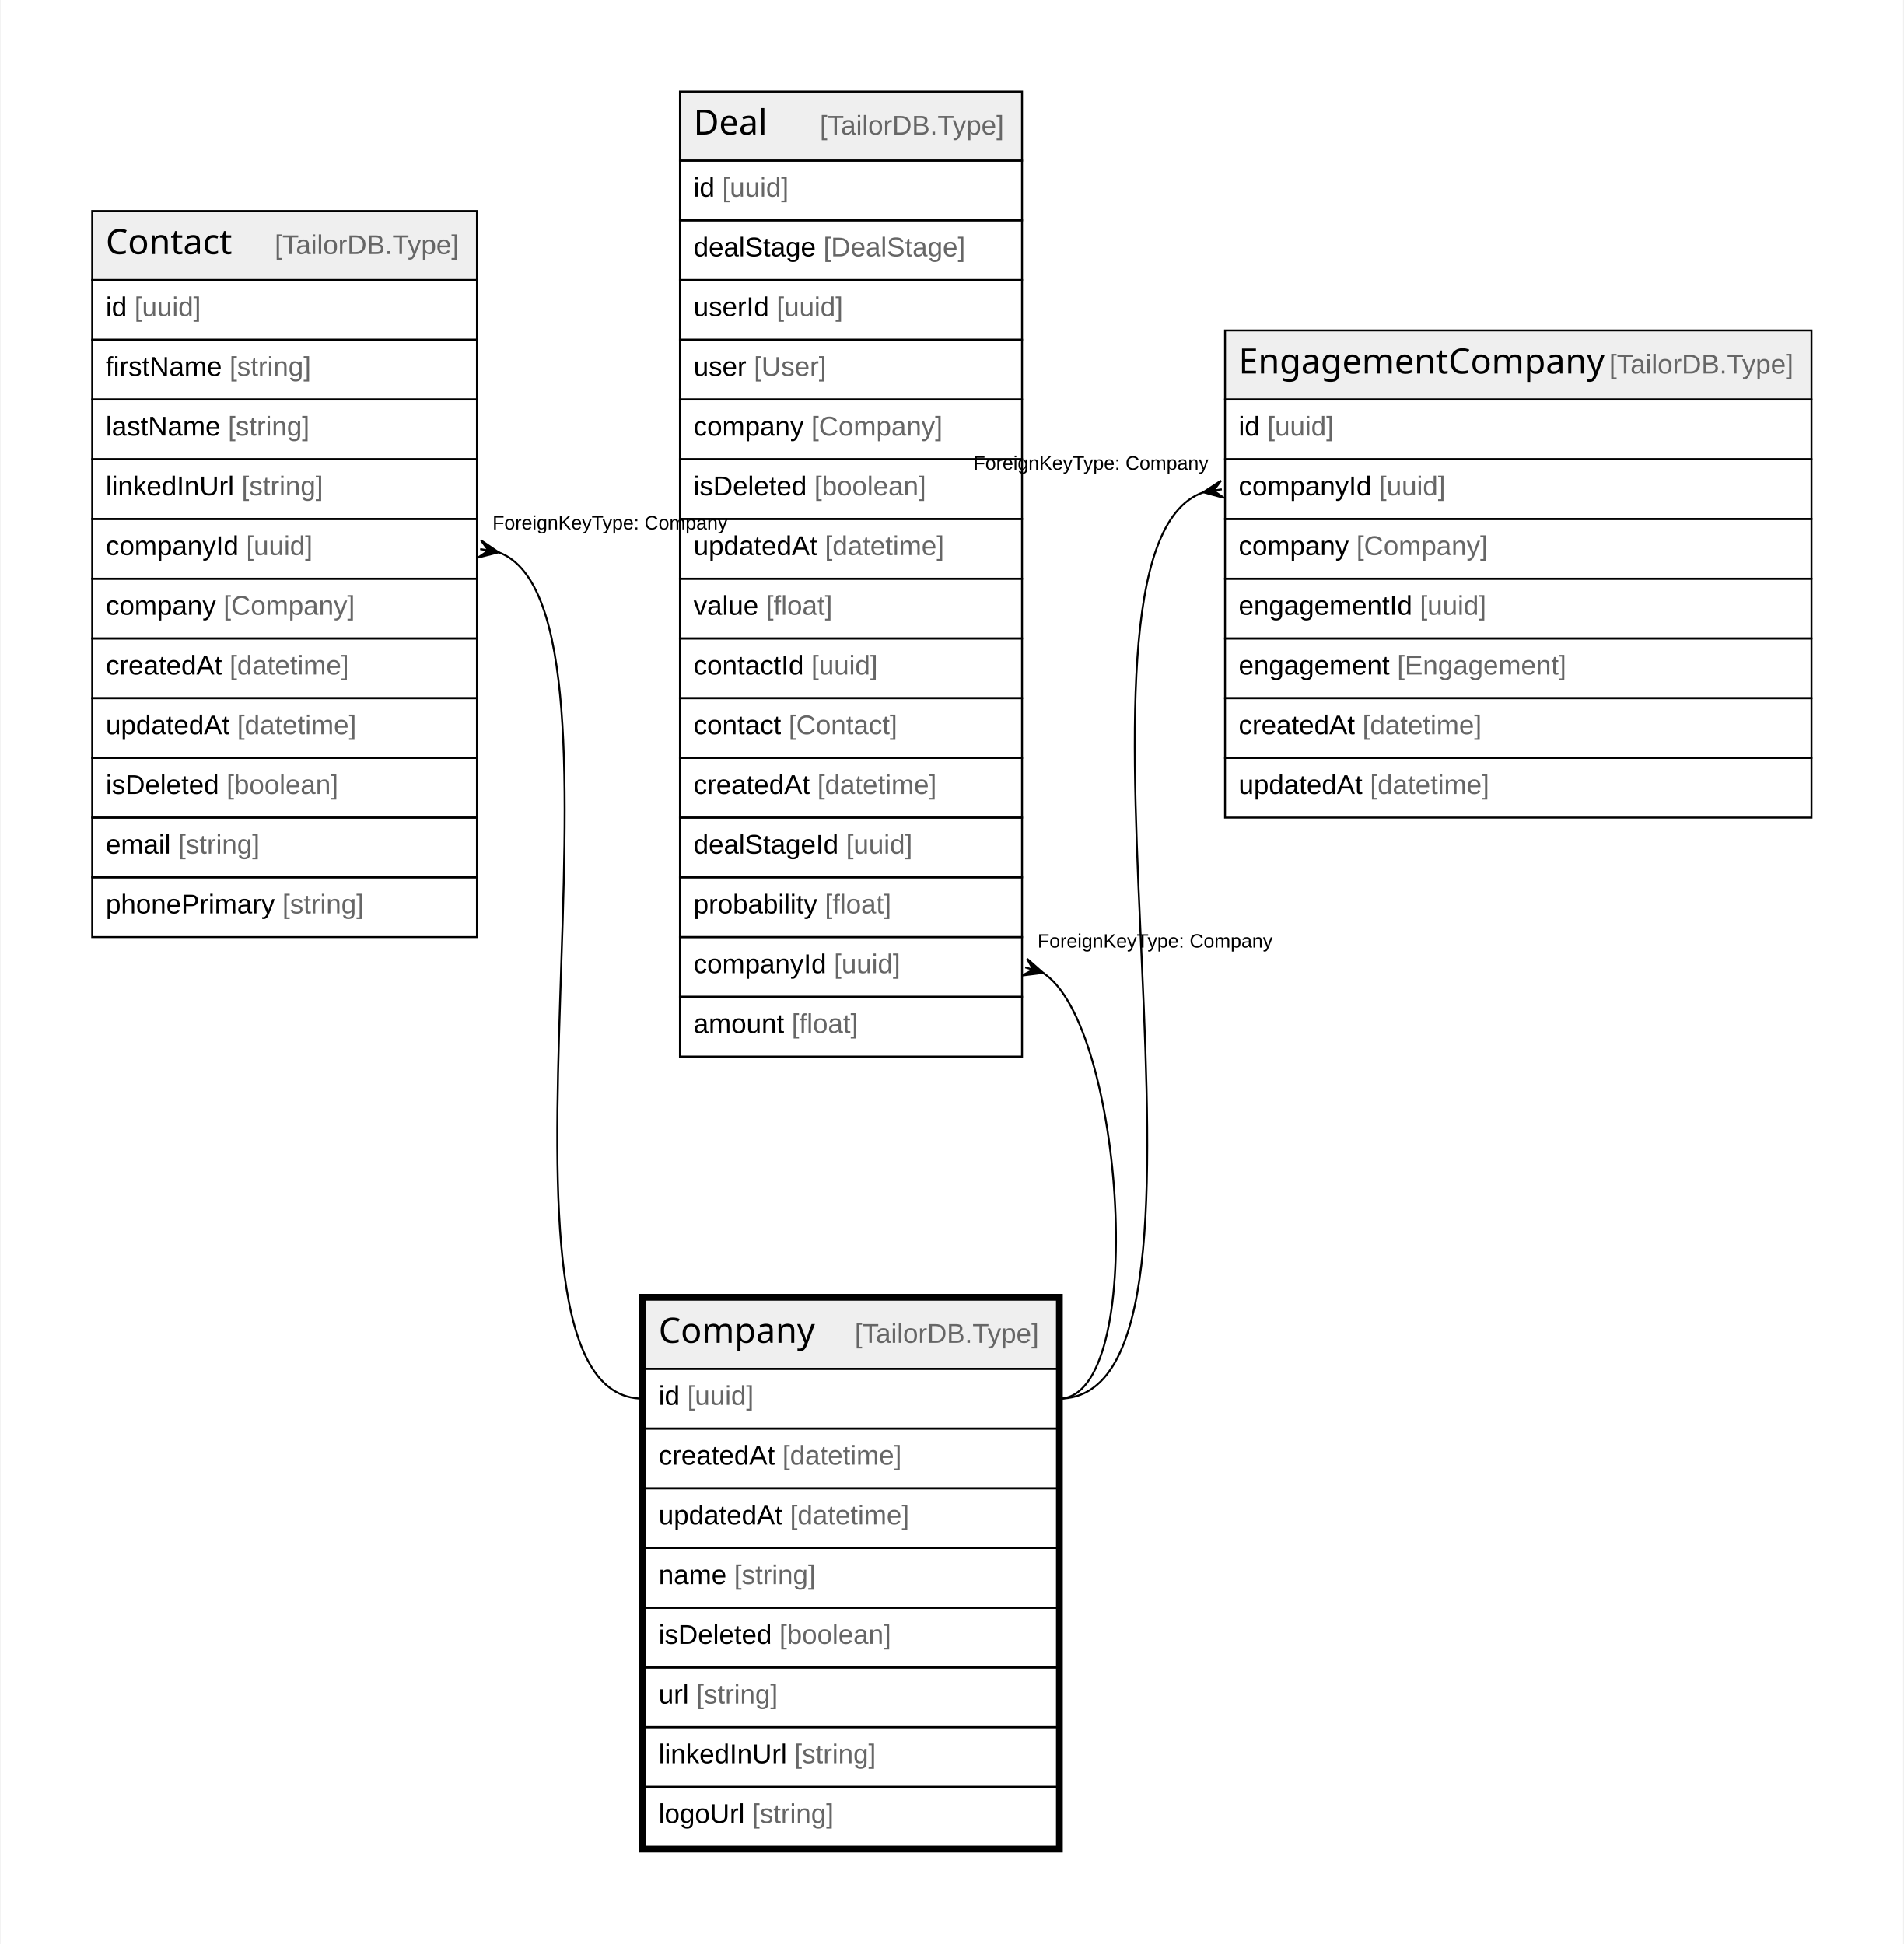
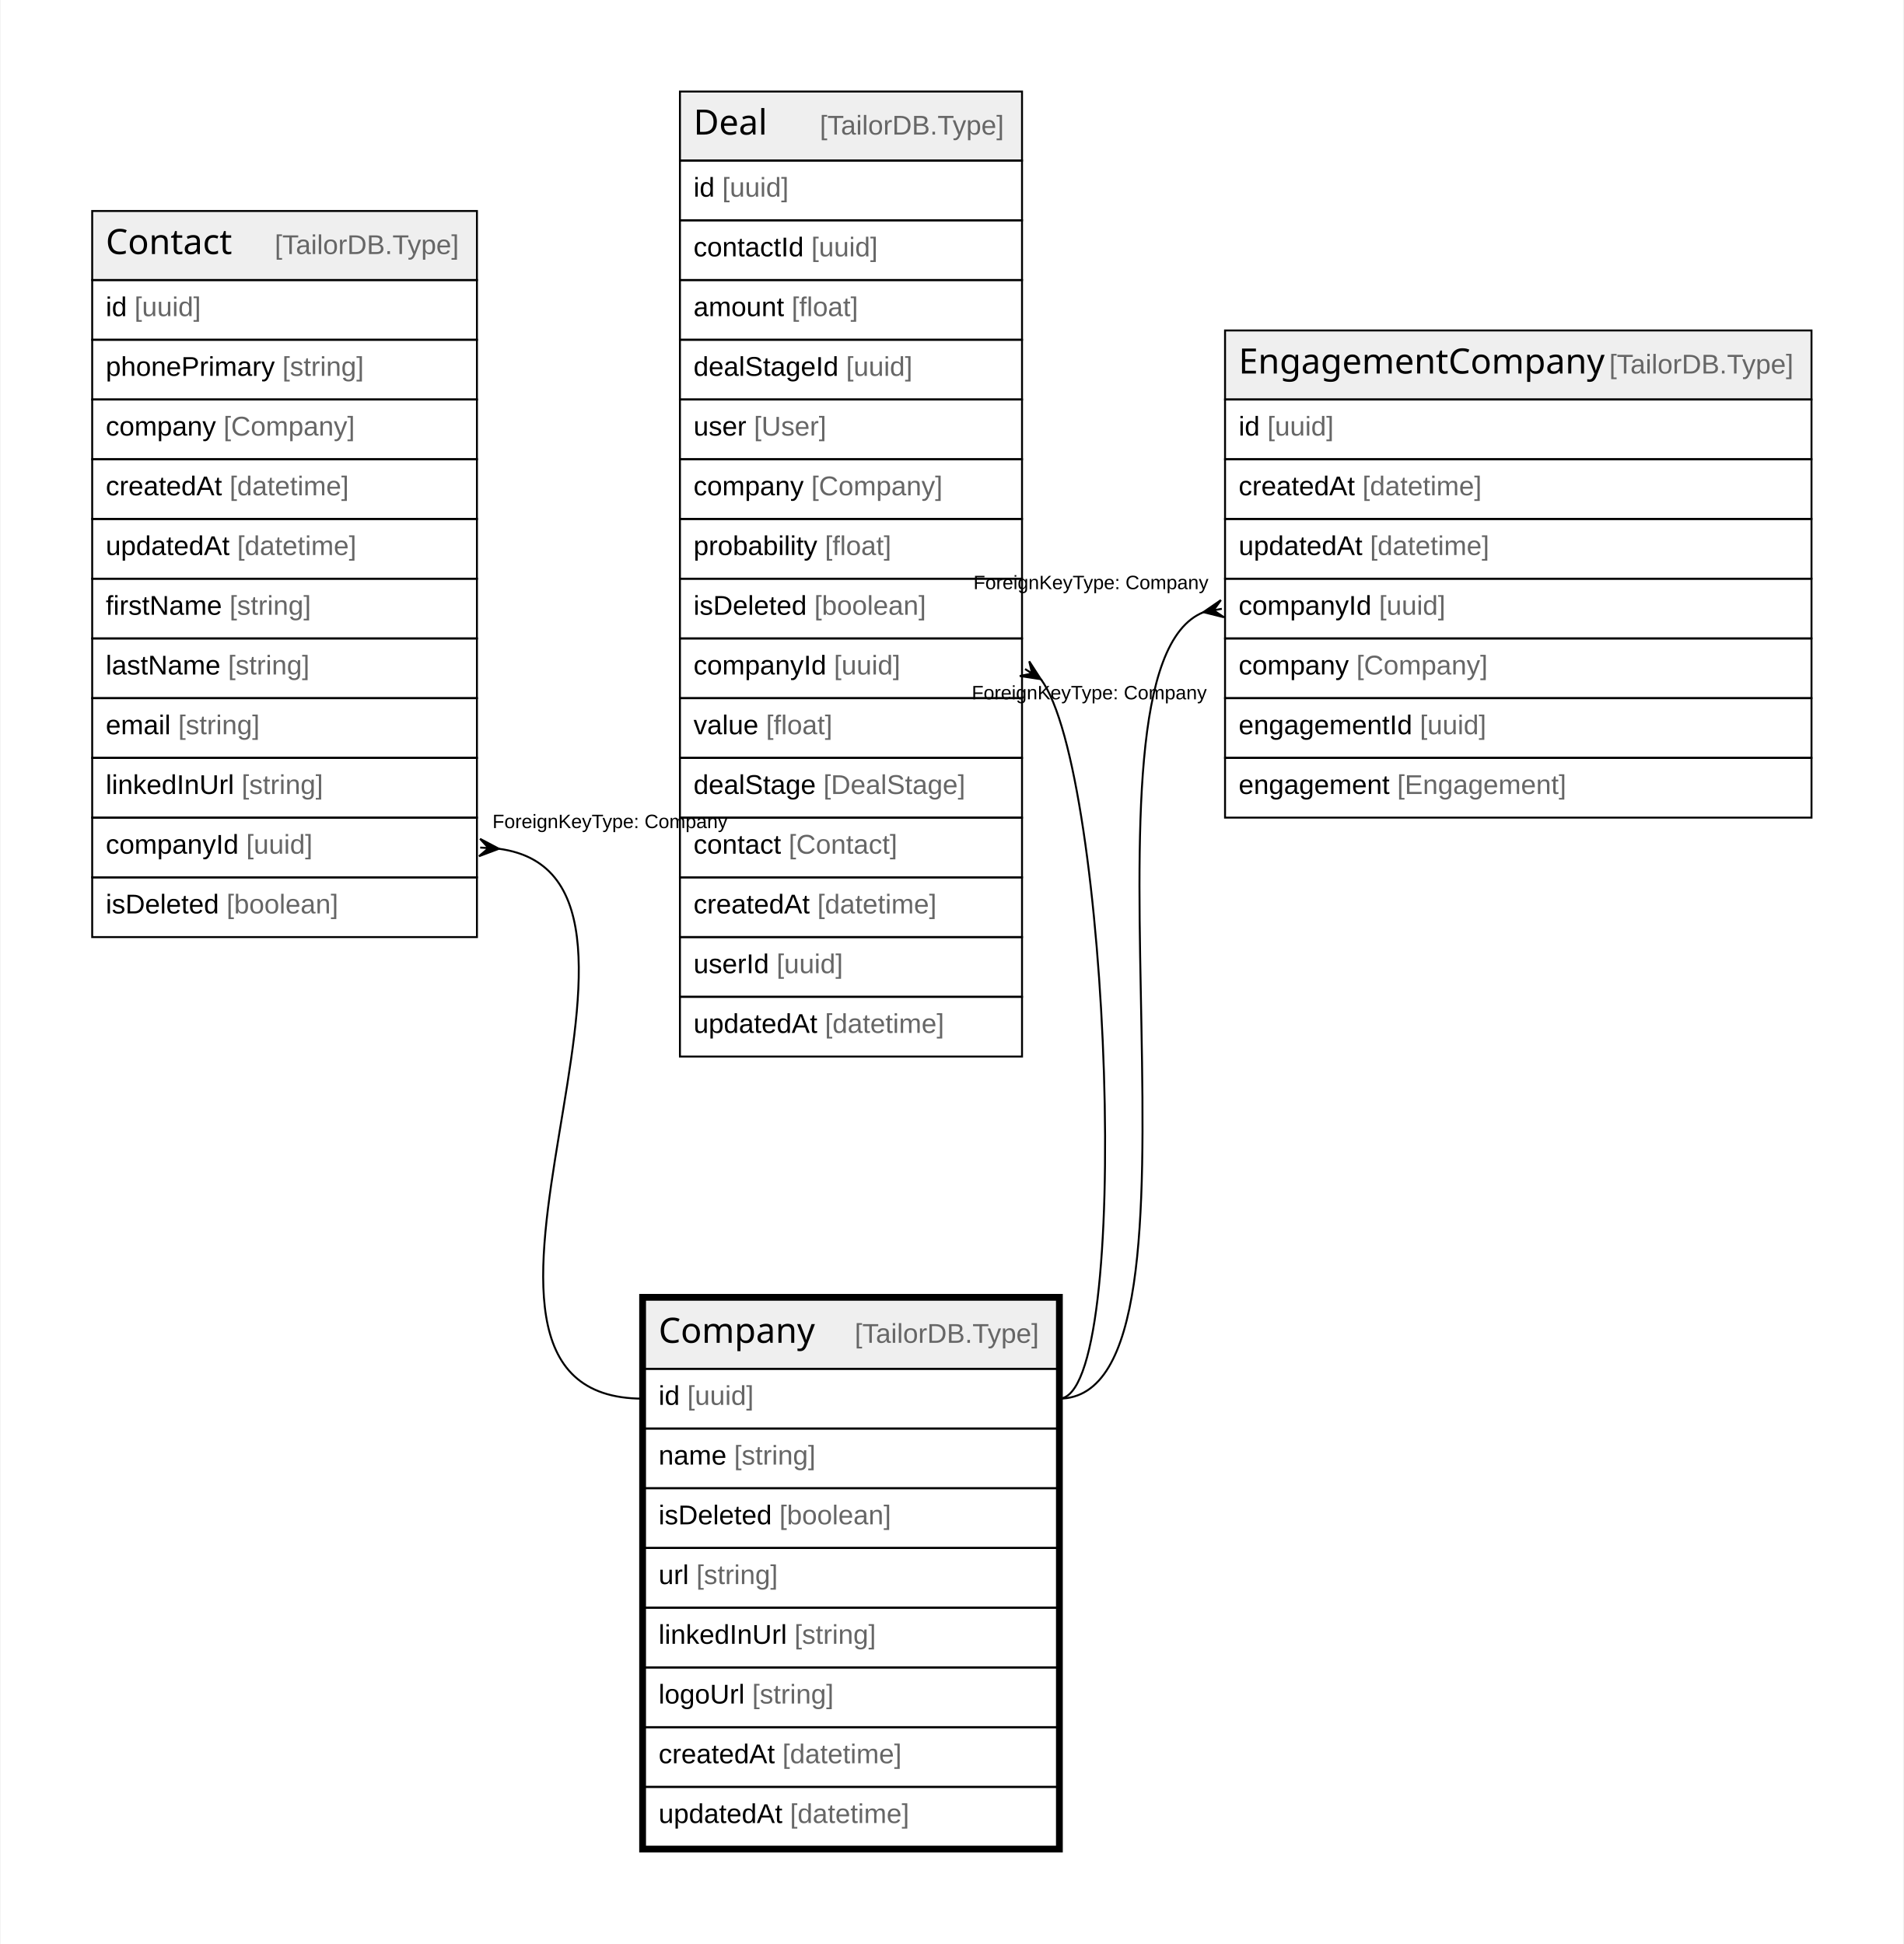
<svg xmlns="http://www.w3.org/2000/svg" width="981pt" height="1002pt" viewBox="0.00 0.00 980.74 1002.40">
  <g id="graph0" class="graph" transform="scale(1 1) rotate(0) translate(4 998.4)">
    <polygon fill="white" stroke="none" points="-4,4 -4,-998.4 976.74,-998.4 976.74,4 -4,4" />
    <g id="node1" class="node">
      <polygon fill="#efefef" stroke="none" points="328.2,-292.6 328.2,-328.2 540.56,-328.2 540.56,-292.6 328.2,-292.6" />
      <polygon fill="none" stroke="black" points="328.2,-292.6 328.2,-328.2 540.56,-328.2 540.56,-292.6 328.2,-292.6" />
      <text text-anchor="start" x="335.2" y="-306" font-family="Arial Bold" font-size="18.00">Company</text>
      <text text-anchor="start" x="405.19" y="-306" font-family="Arial" font-size="14.00">    </text>
      <text text-anchor="start" x="436.31" y="-306" font-family="Arial" font-size="14.00" fill="#666666">[TailorDB.Type]</text>
      <polygon fill="none" stroke="black" points="328.2,-261.8 328.2,-292.6 540.56,-292.6 540.56,-261.8 328.2,-261.8" />
      <text text-anchor="start" x="335.2" y="-274" font-family="Arial" font-size="14.00">id </text>
      <text text-anchor="start" x="349.98" y="-274" font-family="Arial" font-size="14.00" fill="#666666">[uuid]</text>
      <polygon fill="none" stroke="black" points="328.2,-231 328.2,-261.8 540.56,-261.8 540.56,-231 328.2,-231" />
-       <text text-anchor="start" x="335.2" y="-243.2" font-family="Arial" font-size="14.00">createdAt </text>
-       <text text-anchor="start" x="399.01" y="-243.2" font-family="Arial" font-size="14.00" fill="#666666">[datetime]</text>
+       <text text-anchor="start" x="335.2" y="-243.2" font-family="Arial" font-size="14.00">name </text>
+       <text text-anchor="start" x="374.11" y="-243.2" font-family="Arial" font-size="14.00" fill="#666666">[string]</text>
      <polygon fill="none" stroke="black" points="328.2,-200.2 328.2,-231 540.56,-231 540.56,-200.2 328.2,-200.2" />
-       <text text-anchor="start" x="335.2" y="-212.4" font-family="Arial" font-size="14.00">updatedAt </text>
-       <text text-anchor="start" x="402.92" y="-212.4" font-family="Arial" font-size="14.00" fill="#666666">[datetime]</text>
+       <text text-anchor="start" x="335.2" y="-212.4" font-family="Arial" font-size="14.00">isDeleted </text>
+       <text text-anchor="start" x="397.45" y="-212.4" font-family="Arial" font-size="14.00" fill="#666666">[boolean]</text>
      <polygon fill="none" stroke="black" points="328.2,-169.4 328.2,-200.2 540.56,-200.2 540.56,-169.4 328.2,-169.4" />
-       <text text-anchor="start" x="335.2" y="-181.6" font-family="Arial" font-size="14.00">name </text>
-       <text text-anchor="start" x="374.11" y="-181.6" font-family="Arial" font-size="14.00" fill="#666666">[string]</text>
+       <text text-anchor="start" x="335.2" y="-181.6" font-family="Arial" font-size="14.00">url </text>
+       <text text-anchor="start" x="354.64" y="-181.6" font-family="Arial" font-size="14.00" fill="#666666">[string]</text>
      <polygon fill="none" stroke="black" points="328.2,-138.6 328.2,-169.4 540.56,-169.4 540.56,-138.6 328.2,-138.6" />
-       <text text-anchor="start" x="335.2" y="-150.8" font-family="Arial" font-size="14.00">isDeleted </text>
-       <text text-anchor="start" x="397.45" y="-150.8" font-family="Arial" font-size="14.00" fill="#666666">[boolean]</text>
+       <text text-anchor="start" x="335.2" y="-150.8" font-family="Arial" font-size="14.00">linkedInUrl </text>
+       <text text-anchor="start" x="405.22" y="-150.8" font-family="Arial" font-size="14.00" fill="#666666">[string]</text>
      <polygon fill="none" stroke="black" points="328.2,-107.8 328.2,-138.6 540.56,-138.6 540.56,-107.8 328.2,-107.8" />
-       <text text-anchor="start" x="335.2" y="-120" font-family="Arial" font-size="14.00">url </text>
-       <text text-anchor="start" x="354.64" y="-120" font-family="Arial" font-size="14.00" fill="#666666">[string]</text>
+       <text text-anchor="start" x="335.2" y="-120" font-family="Arial" font-size="14.00">logoUrl </text>
+       <text text-anchor="start" x="383.44" y="-120" font-family="Arial" font-size="14.00" fill="#666666">[string]</text>
      <polygon fill="none" stroke="black" points="328.2,-77 328.2,-107.8 540.56,-107.8 540.56,-77 328.2,-77" />
-       <text text-anchor="start" x="335.2" y="-89.2" font-family="Arial" font-size="14.00">linkedInUrl </text>
-       <text text-anchor="start" x="405.22" y="-89.2" font-family="Arial" font-size="14.00" fill="#666666">[string]</text>
+       <text text-anchor="start" x="335.2" y="-89.2" font-family="Arial" font-size="14.00">createdAt </text>
+       <text text-anchor="start" x="399.01" y="-89.2" font-family="Arial" font-size="14.00" fill="#666666">[datetime]</text>
      <polygon fill="none" stroke="black" points="328.2,-46.2 328.2,-77 540.56,-77 540.56,-46.2 328.2,-46.2" />
-       <text text-anchor="start" x="335.2" y="-58.4" font-family="Arial" font-size="14.00">logoUrl </text>
-       <text text-anchor="start" x="383.44" y="-58.4" font-family="Arial" font-size="14.00" fill="#666666">[string]</text>
+       <text text-anchor="start" x="335.2" y="-58.4" font-family="Arial" font-size="14.00">updatedAt </text>
+       <text text-anchor="start" x="402.92" y="-58.4" font-family="Arial" font-size="14.00" fill="#666666">[datetime]</text>
      <polygon fill="none" stroke="black" stroke-width="3" points="326.7,-44.7 326.7,-329.7 542.06,-329.7 542.06,-44.7 326.7,-44.7" />
    </g>
    <g id="node2" class="node">
      <polygon fill="#efefef" stroke="none" points="43.2,-854 43.2,-889.6 241.55,-889.6 241.55,-854 43.2,-854" />
      <polygon fill="none" stroke="black" points="43.2,-854 43.2,-889.6 241.55,-889.6 241.55,-854 43.2,-854" />
      <text text-anchor="start" x="50.2" y="-867.4" font-family="Arial Bold" font-size="18.00">Contact</text>
      <text text-anchor="start" x="106.19" y="-867.4" font-family="Arial" font-size="14.00">    </text>
      <text text-anchor="start" x="137.3" y="-867.4" font-family="Arial" font-size="14.00" fill="#666666">[TailorDB.Type]</text>
      <polygon fill="none" stroke="black" points="43.2,-823.2 43.2,-854 241.55,-854 241.55,-823.2 43.2,-823.2" />
      <text text-anchor="start" x="50.2" y="-835.4" font-family="Arial" font-size="14.00">id </text>
      <text text-anchor="start" x="64.99" y="-835.4" font-family="Arial" font-size="14.00" fill="#666666">[uuid]</text>
      <polygon fill="none" stroke="black" points="43.2,-792.4 43.2,-823.2 241.55,-823.2 241.55,-792.4 43.2,-792.4" />
-       <text text-anchor="start" x="50.2" y="-804.6" font-family="Arial" font-size="14.00">firstName </text>
-       <text text-anchor="start" x="113.99" y="-804.6" font-family="Arial" font-size="14.00" fill="#666666">[string]</text>
+       <text text-anchor="start" x="50.2" y="-804.6" font-family="Arial" font-size="14.00">phonePrimary </text>
+       <text text-anchor="start" x="141.24" y="-804.6" font-family="Arial" font-size="14.00" fill="#666666">[string]</text>
      <polygon fill="none" stroke="black" points="43.2,-761.6 43.2,-792.4 241.55,-792.4 241.55,-761.6 43.2,-761.6" />
-       <text text-anchor="start" x="50.2" y="-773.8" font-family="Arial" font-size="14.00">lastName </text>
-       <text text-anchor="start" x="113.22" y="-773.8" font-family="Arial" font-size="14.00" fill="#666666">[string]</text>
+       <text text-anchor="start" x="50.2" y="-773.8" font-family="Arial" font-size="14.00">company </text>
+       <text text-anchor="start" x="110.9" y="-773.8" font-family="Arial" font-size="14.00" fill="#666666">[Company]</text>
      <polygon fill="none" stroke="black" points="43.2,-730.8 43.2,-761.6 241.55,-761.6 241.55,-730.8 43.2,-730.8" />
-       <text text-anchor="start" x="50.2" y="-743" font-family="Arial" font-size="14.00">linkedInUrl </text>
-       <text text-anchor="start" x="120.23" y="-743" font-family="Arial" font-size="14.00" fill="#666666">[string]</text>
+       <text text-anchor="start" x="50.2" y="-743" font-family="Arial" font-size="14.00">createdAt </text>
+       <text text-anchor="start" x="114.01" y="-743" font-family="Arial" font-size="14.00" fill="#666666">[datetime]</text>
      <polygon fill="none" stroke="black" points="43.2,-700 43.2,-730.8 241.55,-730.8 241.55,-700 43.2,-700" />
-       <text text-anchor="start" x="50.2" y="-712.2" font-family="Arial" font-size="14.00">companyId </text>
-       <text text-anchor="start" x="122.57" y="-712.2" font-family="Arial" font-size="14.00" fill="#666666">[uuid]</text>
+       <text text-anchor="start" x="50.2" y="-712.2" font-family="Arial" font-size="14.00">updatedAt </text>
+       <text text-anchor="start" x="117.92" y="-712.2" font-family="Arial" font-size="14.00" fill="#666666">[datetime]</text>
      <polygon fill="none" stroke="black" points="43.2,-669.2 43.2,-700 241.55,-700 241.55,-669.2 43.2,-669.2" />
-       <text text-anchor="start" x="50.2" y="-681.4" font-family="Arial" font-size="14.00">company </text>
-       <text text-anchor="start" x="110.9" y="-681.4" font-family="Arial" font-size="14.00" fill="#666666">[Company]</text>
+       <text text-anchor="start" x="50.2" y="-681.4" font-family="Arial" font-size="14.00">firstName </text>
+       <text text-anchor="start" x="113.99" y="-681.4" font-family="Arial" font-size="14.00" fill="#666666">[string]</text>
      <polygon fill="none" stroke="black" points="43.2,-638.4 43.2,-669.2 241.55,-669.2 241.55,-638.4 43.2,-638.4" />
-       <text text-anchor="start" x="50.2" y="-650.6" font-family="Arial" font-size="14.00">createdAt </text>
-       <text text-anchor="start" x="114.01" y="-650.6" font-family="Arial" font-size="14.00" fill="#666666">[datetime]</text>
+       <text text-anchor="start" x="50.2" y="-650.6" font-family="Arial" font-size="14.00">lastName </text>
+       <text text-anchor="start" x="113.22" y="-650.6" font-family="Arial" font-size="14.00" fill="#666666">[string]</text>
      <polygon fill="none" stroke="black" points="43.2,-607.6 43.2,-638.4 241.55,-638.4 241.55,-607.6 43.2,-607.6" />
-       <text text-anchor="start" x="50.2" y="-619.8" font-family="Arial" font-size="14.00">updatedAt </text>
-       <text text-anchor="start" x="117.92" y="-619.8" font-family="Arial" font-size="14.00" fill="#666666">[datetime]</text>
+       <text text-anchor="start" x="50.2" y="-619.8" font-family="Arial" font-size="14.00">email </text>
+       <text text-anchor="start" x="87.54" y="-619.8" font-family="Arial" font-size="14.00" fill="#666666">[string]</text>
      <polygon fill="none" stroke="black" points="43.2,-576.8 43.2,-607.6 241.55,-607.6 241.55,-576.8 43.2,-576.8" />
-       <text text-anchor="start" x="50.2" y="-589" font-family="Arial" font-size="14.00">isDeleted </text>
-       <text text-anchor="start" x="112.45" y="-589" font-family="Arial" font-size="14.00" fill="#666666">[boolean]</text>
+       <text text-anchor="start" x="50.2" y="-589" font-family="Arial" font-size="14.00">linkedInUrl </text>
+       <text text-anchor="start" x="120.23" y="-589" font-family="Arial" font-size="14.00" fill="#666666">[string]</text>
      <polygon fill="none" stroke="black" points="43.2,-546 43.2,-576.8 241.55,-576.8 241.55,-546 43.2,-546" />
-       <text text-anchor="start" x="50.2" y="-558.2" font-family="Arial" font-size="14.00">email </text>
-       <text text-anchor="start" x="87.54" y="-558.2" font-family="Arial" font-size="14.00" fill="#666666">[string]</text>
+       <text text-anchor="start" x="50.2" y="-558.2" font-family="Arial" font-size="14.00">companyId </text>
+       <text text-anchor="start" x="122.57" y="-558.2" font-family="Arial" font-size="14.00" fill="#666666">[uuid]</text>
      <polygon fill="none" stroke="black" points="43.2,-515.2 43.2,-546 241.55,-546 241.55,-515.2 43.2,-515.2" />
-       <text text-anchor="start" x="50.2" y="-527.4" font-family="Arial" font-size="14.00">phonePrimary </text>
-       <text text-anchor="start" x="141.24" y="-527.4" font-family="Arial" font-size="14.00" fill="#666666">[string]</text>
+       <text text-anchor="start" x="50.2" y="-527.4" font-family="Arial" font-size="14.00">isDeleted </text>
+       <text text-anchor="start" x="112.45" y="-527.4" font-family="Arial" font-size="14.00" fill="#666666">[boolean]</text>
    </g>
    <g id="edge1" class="edge">
-       <path fill="none" stroke="black" d="M252.74,-713.63C333.58,-683.48 231.7,-277.2 327.2,-277.2" />
-       <polygon fill="black" stroke="black" points="252.73,-713.63 242.11,-710.91 247.48,-714.55 243.21,-715.29 243.21,-715.29 243.21,-715.29 247.48,-714.55 243.65,-719.78 252.73,-713.63" />
-       <text text-anchor="start" x="249.55" y="-725.4" font-family="Arial" font-size="10.00">ForeignKeyType: Company</text>
+       <path fill="none" stroke="black" d="M252.68,-560.77C364.79,-546.07 199,-277.2 327.2,-277.2" />
+       <polygon fill="black" stroke="black" points="252.87,-560.76 242.61,-556.89 247.54,-561.09 243.22,-561.36 243.22,-561.36 243.22,-561.36 247.54,-561.09 243.16,-565.87 252.87,-560.76" />
+       <text text-anchor="start" x="249.55" y="-571.4" font-family="Arial" font-size="10.00">ForeignKeyType: Company</text>
    </g>
    <g id="node3" class="node">
      <polygon fill="#efefef" stroke="none" points="346.2,-915.6 346.2,-951.2 522.55,-951.2 522.55,-915.6 346.2,-915.6" />
      <polygon fill="none" stroke="black" points="346.2,-915.6 346.2,-951.2 522.55,-951.2 522.55,-915.6 346.2,-915.6" />
      <text text-anchor="start" x="353.2" y="-929" font-family="Arial Bold" font-size="18.00">Deal</text>
      <text text-anchor="start" x="387.18" y="-929" font-family="Arial" font-size="14.00">    </text>
      <text text-anchor="start" x="418.3" y="-929" font-family="Arial" font-size="14.00" fill="#666666">[TailorDB.Type]</text>
      <polygon fill="none" stroke="black" points="346.2,-884.8 346.2,-915.6 522.55,-915.6 522.55,-884.8 346.2,-884.8" />
      <text text-anchor="start" x="353.2" y="-897" font-family="Arial" font-size="14.00">id </text>
      <text text-anchor="start" x="367.99" y="-897" font-family="Arial" font-size="14.00" fill="#666666">[uuid]</text>
      <polygon fill="none" stroke="black" points="346.2,-854 346.2,-884.8 522.55,-884.8 522.55,-854 346.2,-854" />
-       <text text-anchor="start" x="353.2" y="-866.2" font-family="Arial" font-size="14.00">dealStage </text>
-       <text text-anchor="start" x="420.15" y="-866.2" font-family="Arial" font-size="14.00" fill="#666666">[DealStage]</text>
+       <text text-anchor="start" x="353.2" y="-866.2" font-family="Arial" font-size="14.00">contactId </text>
+       <text text-anchor="start" x="413.91" y="-866.2" font-family="Arial" font-size="14.00" fill="#666666">[uuid]</text>
      <polygon fill="none" stroke="black" points="346.2,-823.2 346.2,-854 522.55,-854 522.55,-823.2 346.2,-823.2" />
-       <text text-anchor="start" x="353.2" y="-835.4" font-family="Arial" font-size="14.00">userId </text>
-       <text text-anchor="start" x="396" y="-835.4" font-family="Arial" font-size="14.00" fill="#666666">[uuid]</text>
+       <text text-anchor="start" x="353.2" y="-835.4" font-family="Arial" font-size="14.00">amount </text>
+       <text text-anchor="start" x="403.79" y="-835.4" font-family="Arial" font-size="14.00" fill="#666666">[float]</text>
      <polygon fill="none" stroke="black" points="346.2,-792.4 346.2,-823.2 522.55,-823.2 522.55,-792.4 346.2,-792.4" />
-       <text text-anchor="start" x="353.2" y="-804.6" font-family="Arial" font-size="14.00">user </text>
-       <text text-anchor="start" x="384.33" y="-804.6" font-family="Arial" font-size="14.00" fill="#666666">[User]</text>
+       <text text-anchor="start" x="353.2" y="-804.6" font-family="Arial" font-size="14.00">dealStageId </text>
+       <text text-anchor="start" x="431.82" y="-804.6" font-family="Arial" font-size="14.00" fill="#666666">[uuid]</text>
      <polygon fill="none" stroke="black" points="346.2,-761.6 346.2,-792.4 522.55,-792.4 522.55,-761.6 346.2,-761.6" />
-       <text text-anchor="start" x="353.2" y="-773.8" font-family="Arial" font-size="14.00">company </text>
-       <text text-anchor="start" x="413.9" y="-773.8" font-family="Arial" font-size="14.00" fill="#666666">[Company]</text>
+       <text text-anchor="start" x="353.2" y="-773.8" font-family="Arial" font-size="14.00">user </text>
+       <text text-anchor="start" x="384.33" y="-773.8" font-family="Arial" font-size="14.00" fill="#666666">[User]</text>
      <polygon fill="none" stroke="black" points="346.2,-730.8 346.2,-761.6 522.55,-761.6 522.55,-730.8 346.2,-730.8" />
-       <text text-anchor="start" x="353.2" y="-743" font-family="Arial" font-size="14.00">isDeleted </text>
-       <text text-anchor="start" x="415.46" y="-743" font-family="Arial" font-size="14.00" fill="#666666">[boolean]</text>
+       <text text-anchor="start" x="353.2" y="-743" font-family="Arial" font-size="14.00">company </text>
+       <text text-anchor="start" x="413.9" y="-743" font-family="Arial" font-size="14.00" fill="#666666">[Company]</text>
      <polygon fill="none" stroke="black" points="346.2,-700 346.2,-730.8 522.55,-730.8 522.55,-700 346.2,-700" />
-       <text text-anchor="start" x="353.2" y="-712.2" font-family="Arial" font-size="14.00">updatedAt </text>
-       <text text-anchor="start" x="420.93" y="-712.2" font-family="Arial" font-size="14.00" fill="#666666">[datetime]</text>
+       <text text-anchor="start" x="353.2" y="-712.2" font-family="Arial" font-size="14.00">probability </text>
+       <text text-anchor="start" x="420.91" y="-712.2" font-family="Arial" font-size="14.00" fill="#666666">[float]</text>
      <polygon fill="none" stroke="black" points="346.2,-669.2 346.2,-700 522.55,-700 522.55,-669.2 346.2,-669.2" />
-       <text text-anchor="start" x="353.2" y="-681.4" font-family="Arial" font-size="14.00">value </text>
-       <text text-anchor="start" x="390.56" y="-681.4" font-family="Arial" font-size="14.00" fill="#666666">[float]</text>
+       <text text-anchor="start" x="353.2" y="-681.4" font-family="Arial" font-size="14.00">isDeleted </text>
+       <text text-anchor="start" x="415.46" y="-681.4" font-family="Arial" font-size="14.00" fill="#666666">[boolean]</text>
      <polygon fill="none" stroke="black" points="346.2,-638.4 346.2,-669.2 522.55,-669.2 522.55,-638.4 346.2,-638.4" />
-       <text text-anchor="start" x="353.2" y="-650.6" font-family="Arial" font-size="14.00">contactId </text>
-       <text text-anchor="start" x="413.91" y="-650.6" font-family="Arial" font-size="14.00" fill="#666666">[uuid]</text>
+       <text text-anchor="start" x="353.2" y="-650.6" font-family="Arial" font-size="14.00">companyId </text>
+       <text text-anchor="start" x="425.58" y="-650.6" font-family="Arial" font-size="14.00" fill="#666666">[uuid]</text>
      <polygon fill="none" stroke="black" points="346.2,-607.6 346.2,-638.4 522.55,-638.4 522.55,-607.6 346.2,-607.6" />
-       <text text-anchor="start" x="353.2" y="-619.8" font-family="Arial" font-size="14.00">contact </text>
-       <text text-anchor="start" x="402.23" y="-619.8" font-family="Arial" font-size="14.00" fill="#666666">[Contact]</text>
+       <text text-anchor="start" x="353.2" y="-619.8" font-family="Arial" font-size="14.00">value </text>
+       <text text-anchor="start" x="390.56" y="-619.8" font-family="Arial" font-size="14.00" fill="#666666">[float]</text>
      <polygon fill="none" stroke="black" points="346.2,-576.8 346.2,-607.6 522.55,-607.6 522.55,-576.8 346.2,-576.8" />
-       <text text-anchor="start" x="353.2" y="-589" font-family="Arial" font-size="14.00">createdAt </text>
-       <text text-anchor="start" x="417.02" y="-589" font-family="Arial" font-size="14.00" fill="#666666">[datetime]</text>
+       <text text-anchor="start" x="353.2" y="-589" font-family="Arial" font-size="14.00">dealStage </text>
+       <text text-anchor="start" x="420.15" y="-589" font-family="Arial" font-size="14.00" fill="#666666">[DealStage]</text>
      <polygon fill="none" stroke="black" points="346.2,-546 346.2,-576.8 522.55,-576.8 522.55,-546 346.2,-546" />
-       <text text-anchor="start" x="353.2" y="-558.2" font-family="Arial" font-size="14.00">dealStageId </text>
-       <text text-anchor="start" x="431.82" y="-558.2" font-family="Arial" font-size="14.00" fill="#666666">[uuid]</text>
+       <text text-anchor="start" x="353.2" y="-558.2" font-family="Arial" font-size="14.00">contact </text>
+       <text text-anchor="start" x="402.23" y="-558.2" font-family="Arial" font-size="14.00" fill="#666666">[Contact]</text>
      <polygon fill="none" stroke="black" points="346.2,-515.2 346.2,-546 522.55,-546 522.55,-515.2 346.2,-515.2" />
-       <text text-anchor="start" x="353.2" y="-527.4" font-family="Arial" font-size="14.00">probability </text>
-       <text text-anchor="start" x="420.91" y="-527.4" font-family="Arial" font-size="14.00" fill="#666666">[float]</text>
+       <text text-anchor="start" x="353.2" y="-527.4" font-family="Arial" font-size="14.00">createdAt </text>
+       <text text-anchor="start" x="417.02" y="-527.4" font-family="Arial" font-size="14.00" fill="#666666">[datetime]</text>
      <polygon fill="none" stroke="black" points="346.2,-484.4 346.2,-515.2 522.55,-515.2 522.55,-484.4 346.2,-484.4" />
-       <text text-anchor="start" x="353.2" y="-496.6" font-family="Arial" font-size="14.00">companyId </text>
-       <text text-anchor="start" x="425.58" y="-496.6" font-family="Arial" font-size="14.00" fill="#666666">[uuid]</text>
+       <text text-anchor="start" x="353.2" y="-496.6" font-family="Arial" font-size="14.00">userId </text>
+       <text text-anchor="start" x="396" y="-496.6" font-family="Arial" font-size="14.00" fill="#666666">[uuid]</text>
      <polygon fill="none" stroke="black" points="346.2,-453.6 346.2,-484.4 522.55,-484.4 522.55,-453.6 346.2,-453.6" />
-       <text text-anchor="start" x="353.2" y="-465.8" font-family="Arial" font-size="14.00">amount </text>
-       <text text-anchor="start" x="403.79" y="-465.8" font-family="Arial" font-size="14.00" fill="#666666">[float]</text>
+       <text text-anchor="start" x="353.2" y="-465.8" font-family="Arial" font-size="14.00">updatedAt </text>
+       <text text-anchor="start" x="420.93" y="-465.8" font-family="Arial" font-size="14.00" fill="#666666">[datetime]</text>
    </g>
    <g id="edge2" class="edge">
-       <path fill="none" stroke="black" d="M533.27,-496.82C575.32,-470.41 587.79,-277.2 541.56,-277.2" />
-       <polygon fill="black" stroke="black" points="533.43,-496.77 522.55,-495.4 528.33,-498.34 524.19,-499.6 524.19,-499.6 524.19,-499.6 528.33,-498.34 525.19,-504 533.43,-496.77" />
-       <text text-anchor="start" x="530.55" y="-509.8" font-family="Arial" font-size="10.00">ForeignKeyType: Company</text>
+       <path fill="none" stroke="black" d="M532.24,-648.18C567.73,-601.34 580.42,-277.2 541.56,-277.2" />
+       <polygon fill="black" stroke="black" points="532.23,-648.19 521.39,-649.84 527.75,-651.09 524.11,-653.44 524.11,-653.44 524.11,-653.44 527.75,-651.09 526.27,-657.4 532.23,-648.19" />
+       <text text-anchor="start" x="496.62" y="-637.8" font-family="Arial" font-size="10.00">ForeignKeyType: Company</text>
    </g>
    <g id="node4" class="node">
      <polygon fill="#efefef" stroke="none" points="627.21,-792.4 627.21,-828 929.54,-828 929.54,-792.4 627.21,-792.4" />
      <polygon fill="none" stroke="black" points="627.21,-792.4 627.21,-828 929.54,-828 929.54,-792.4 627.21,-792.4" />
      <text text-anchor="start" x="634.21" y="-805.8" font-family="Arial Bold" font-size="18.00">EngagementCompany</text>
      <text text-anchor="start" x="794.17" y="-805.8" font-family="Arial" font-size="14.00">    </text>
      <text text-anchor="start" x="825.29" y="-805.8" font-family="Arial" font-size="14.00" fill="#666666">[TailorDB.Type]</text>
      <polygon fill="none" stroke="black" points="627.21,-761.6 627.21,-792.4 929.54,-792.4 929.54,-761.6 627.21,-761.6" />
      <text text-anchor="start" x="634.21" y="-773.8" font-family="Arial" font-size="14.00">id </text>
      <text text-anchor="start" x="649" y="-773.8" font-family="Arial" font-size="14.00" fill="#666666">[uuid]</text>
      <polygon fill="none" stroke="black" points="627.21,-730.8 627.21,-761.6 929.54,-761.6 929.54,-730.8 627.21,-730.8" />
-       <text text-anchor="start" x="634.21" y="-743" font-family="Arial" font-size="14.00">companyId </text>
-       <text text-anchor="start" x="706.58" y="-743" font-family="Arial" font-size="14.00" fill="#666666">[uuid]</text>
+       <text text-anchor="start" x="634.21" y="-743" font-family="Arial" font-size="14.00">createdAt </text>
+       <text text-anchor="start" x="698.03" y="-743" font-family="Arial" font-size="14.00" fill="#666666">[datetime]</text>
      <polygon fill="none" stroke="black" points="627.21,-700 627.21,-730.8 929.54,-730.8 929.54,-700 627.21,-700" />
-       <text text-anchor="start" x="634.21" y="-712.2" font-family="Arial" font-size="14.00">company </text>
-       <text text-anchor="start" x="694.91" y="-712.2" font-family="Arial" font-size="14.00" fill="#666666">[Company]</text>
+       <text text-anchor="start" x="634.21" y="-712.2" font-family="Arial" font-size="14.00">updatedAt </text>
+       <text text-anchor="start" x="701.94" y="-712.2" font-family="Arial" font-size="14.00" fill="#666666">[datetime]</text>
      <polygon fill="none" stroke="black" points="627.21,-669.2 627.21,-700 929.54,-700 929.54,-669.2 627.21,-669.2" />
-       <text text-anchor="start" x="634.21" y="-681.4" font-family="Arial" font-size="14.00">engagementId </text>
-       <text text-anchor="start" x="727.62" y="-681.4" font-family="Arial" font-size="14.00" fill="#666666">[uuid]</text>
+       <text text-anchor="start" x="634.21" y="-681.4" font-family="Arial" font-size="14.00">companyId </text>
+       <text text-anchor="start" x="706.58" y="-681.4" font-family="Arial" font-size="14.00" fill="#666666">[uuid]</text>
      <polygon fill="none" stroke="black" points="627.21,-638.4 627.21,-669.2 929.54,-669.2 929.54,-638.4 627.21,-638.4" />
-       <text text-anchor="start" x="634.21" y="-650.6" font-family="Arial" font-size="14.00">engagement </text>
-       <text text-anchor="start" x="715.94" y="-650.6" font-family="Arial" font-size="14.00" fill="#666666">[Engagement]</text>
+       <text text-anchor="start" x="634.21" y="-650.6" font-family="Arial" font-size="14.00">company </text>
+       <text text-anchor="start" x="694.91" y="-650.6" font-family="Arial" font-size="14.00" fill="#666666">[Company]</text>
      <polygon fill="none" stroke="black" points="627.21,-607.6 627.21,-638.4 929.54,-638.4 929.54,-607.6 627.21,-607.6" />
-       <text text-anchor="start" x="634.21" y="-619.8" font-family="Arial" font-size="14.00">createdAt </text>
-       <text text-anchor="start" x="698.03" y="-619.8" font-family="Arial" font-size="14.00" fill="#666666">[datetime]</text>
+       <text text-anchor="start" x="634.21" y="-619.8" font-family="Arial" font-size="14.00">engagementId </text>
+       <text text-anchor="start" x="727.62" y="-619.8" font-family="Arial" font-size="14.00" fill="#666666">[uuid]</text>
      <polygon fill="none" stroke="black" points="627.21,-576.8 627.21,-607.6 929.54,-607.6 929.54,-576.8 627.21,-576.8" />
-       <text text-anchor="start" x="634.21" y="-589" font-family="Arial" font-size="14.00">updatedAt </text>
-       <text text-anchor="start" x="701.94" y="-589" font-family="Arial" font-size="14.00" fill="#666666">[datetime]</text>
+       <text text-anchor="start" x="634.21" y="-589" font-family="Arial" font-size="14.00">engagement </text>
+       <text text-anchor="start" x="715.94" y="-589" font-family="Arial" font-size="14.00" fill="#666666">[Engagement]</text>
    </g>
    <g id="edge3" class="edge">
-       <path fill="none" stroke="black" d="M616.15,-744.59C528.73,-714.69 643.84,-277.2 541.56,-277.2" />
-       <polygon fill="black" stroke="black" points="616.01,-744.57 625.17,-750.59 621.28,-745.41 625.55,-746.09 625.55,-746.09 625.55,-746.09 621.28,-745.41 626.59,-741.7 616.01,-744.57" />
-       <text text-anchor="start" x="497.49" y="-756.2" font-family="Arial" font-size="10.00">ForeignKeyType: Company</text>
+       <path fill="none" stroke="black" d="M616.24,-682.78C541.29,-653.39 630.41,-277.2 541.56,-277.2" />
+       <polygon fill="black" stroke="black" points="616.05,-682.75 625.08,-688.97 621.29,-683.7 625.55,-684.48 625.55,-684.48 625.55,-684.48 621.29,-683.7 626.69,-680.11 616.05,-682.75" />
+       <text text-anchor="start" x="497.49" y="-694.6" font-family="Arial" font-size="10.00">ForeignKeyType: Company</text>
    </g>
  </g>
</svg>
